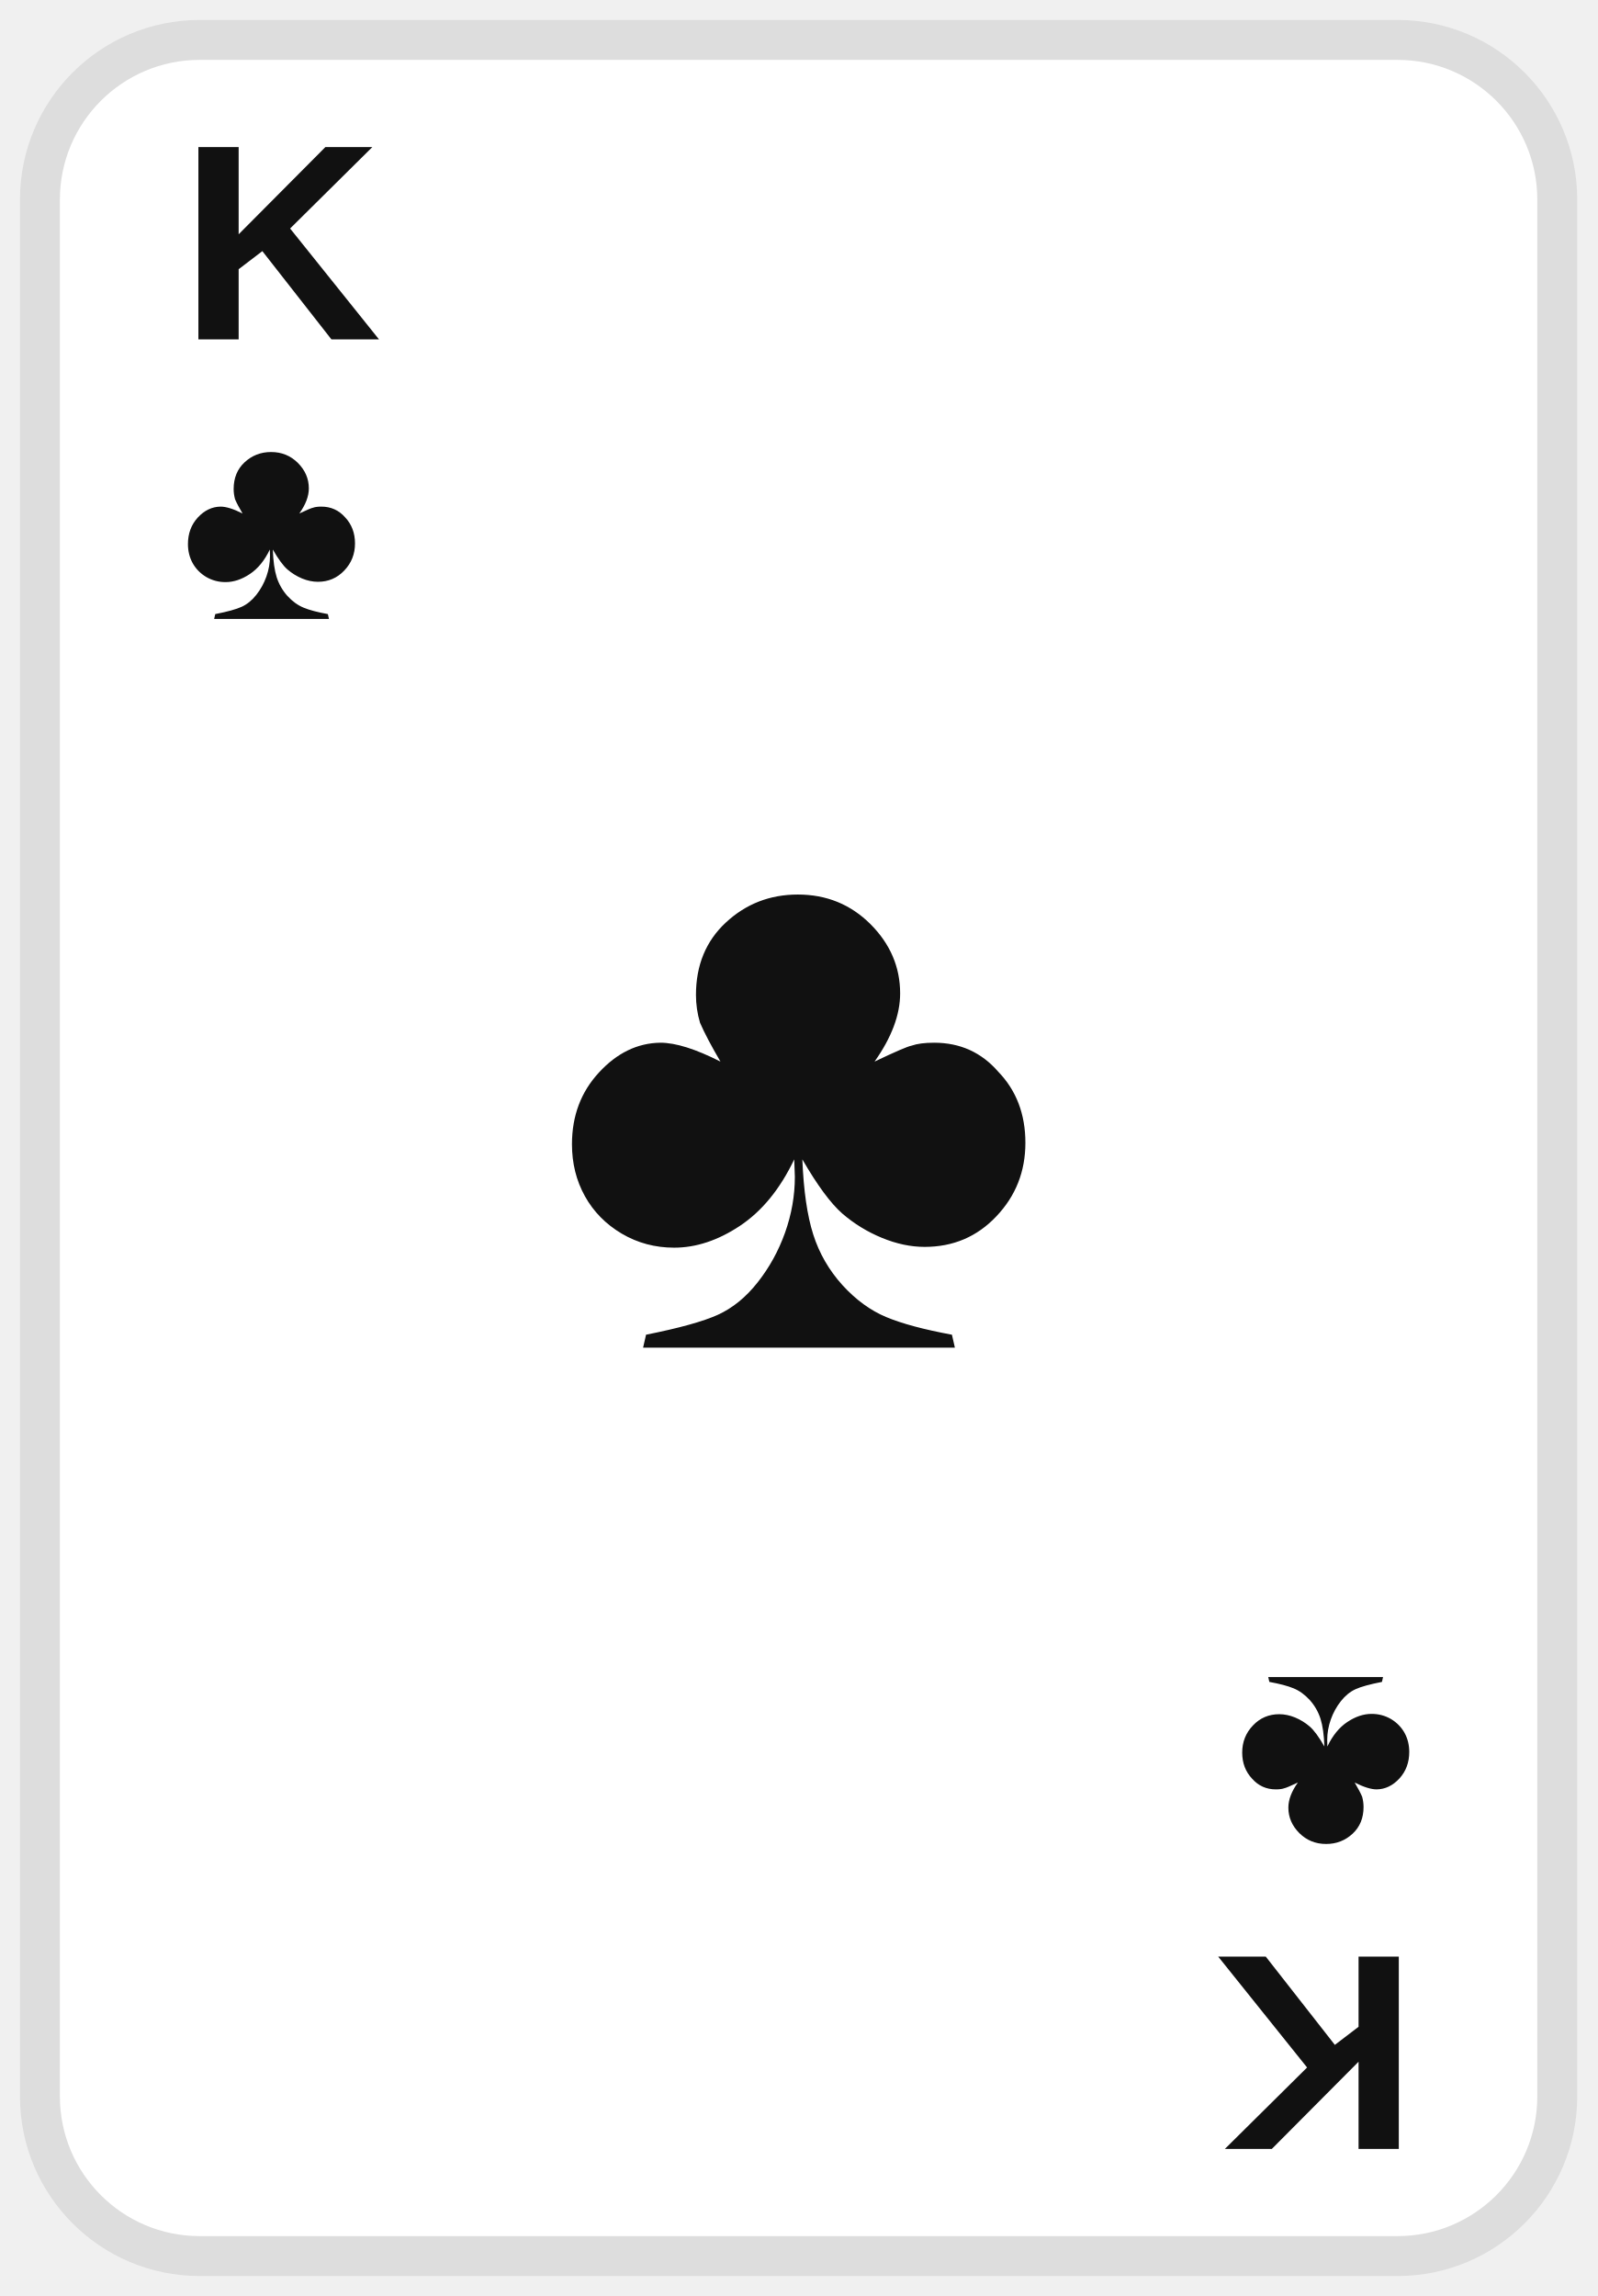
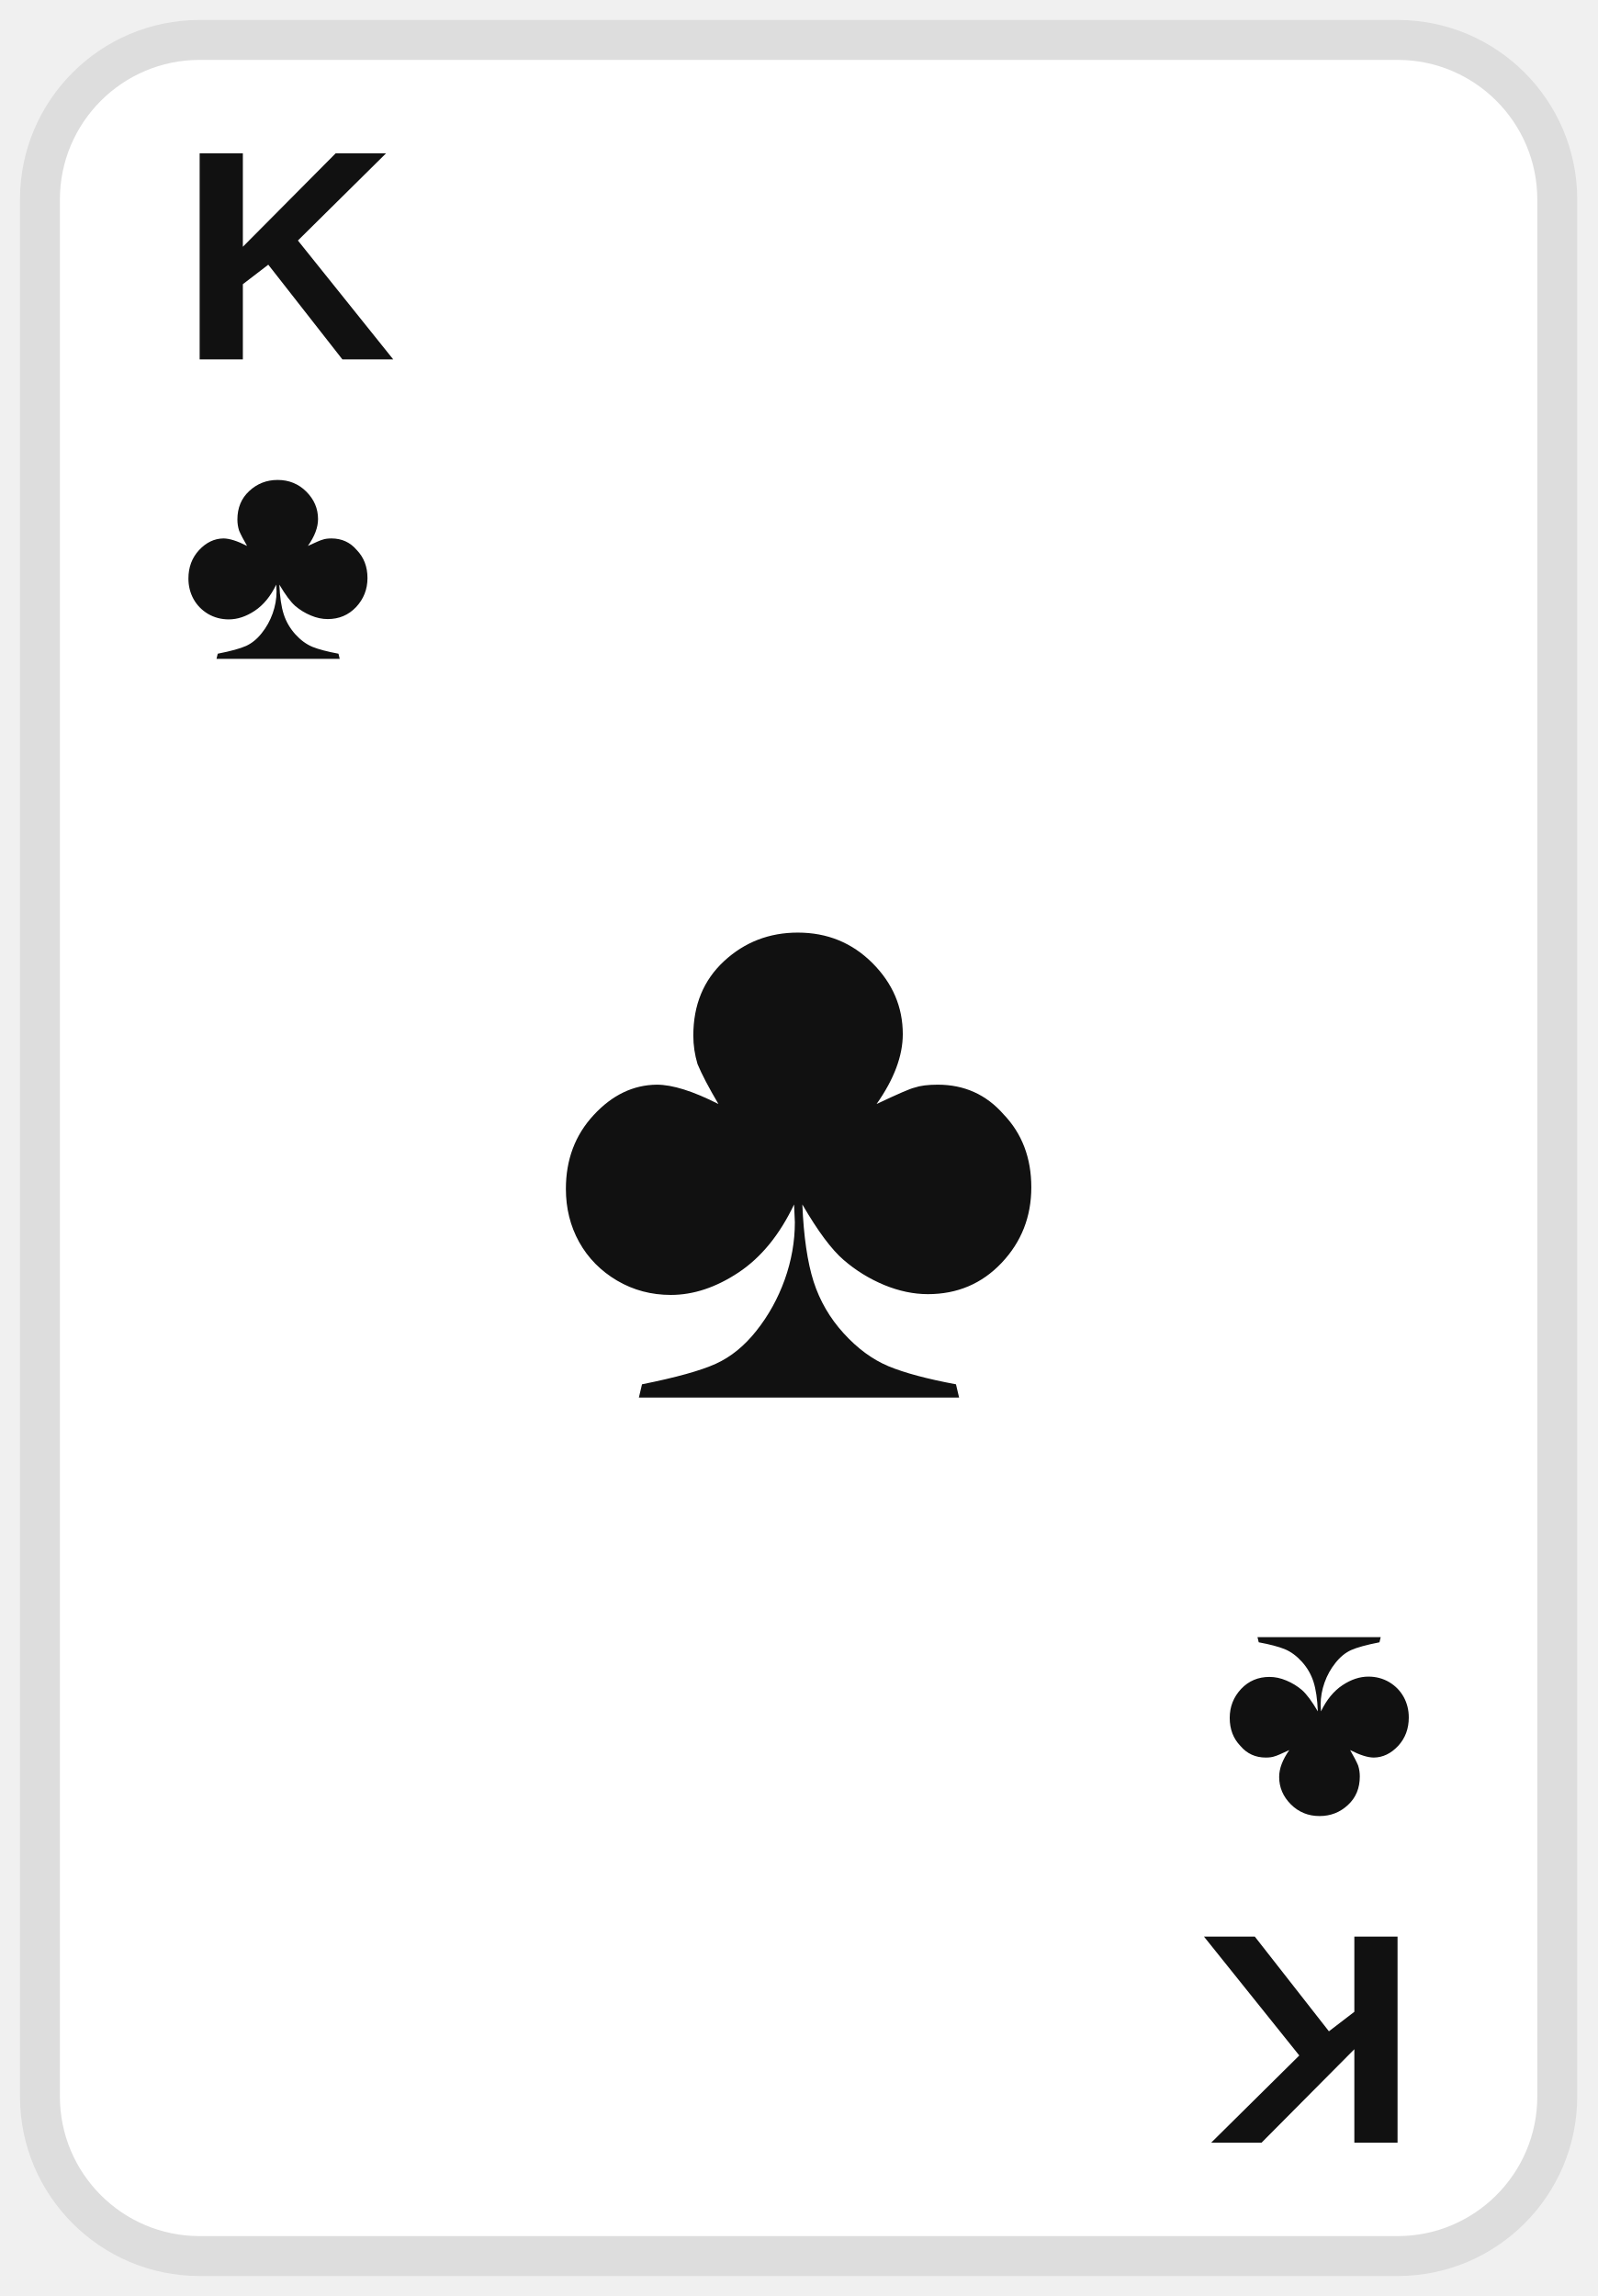
<svg xmlns="http://www.w3.org/2000/svg" width="160" height="230" viewBox="0 0 160 230">
-   <rect x="4" y="4" width="152" height="222" rx="16" fill="white" stroke="#dddddd" stroke-width="4" />
-   <text x="18" y="34" font-size="28" font-family="Arial" font-weight="bold" fill="#111111">K</text>
-   <text x="18" y="62" font-size="28" font-family="Arial" fill="#111111">♣</text>
-   <text x="80" y="135" text-anchor="middle" font-size="76" font-family="Arial" fill="#111111">♣</text>
+   <rect x="4" y="4" width="152" height="222" rx="16" fill="white" stroke="#ddd" stroke-width="4" />
+   <text x="18" y="36" font-size="30" font-family="Arial" font-weight="bold" fill="#111">K</text>
+   <text x="18" y="66" font-size="30" font-family="Arial" fill="#111">♣</text>
+   <text x="80" y="140" text-anchor="middle" font-size="78" font-family="Arial" fill="#111">♣</text>
  <g transform="rotate(180 80 115)">
-     <text x="18" y="34" font-size="28" font-family="Arial" font-weight="bold" fill="#111111">K</text>
-     <text x="18" y="62" font-size="28" font-family="Arial" fill="#111111">♣</text>
+     <text x="18" y="36" font-size="30" font-family="Arial" font-weight="bold" fill="#111">K</text>
+     <text x="18" y="66" font-size="30" font-family="Arial" fill="#111">♣</text>
  </g>
</svg>
